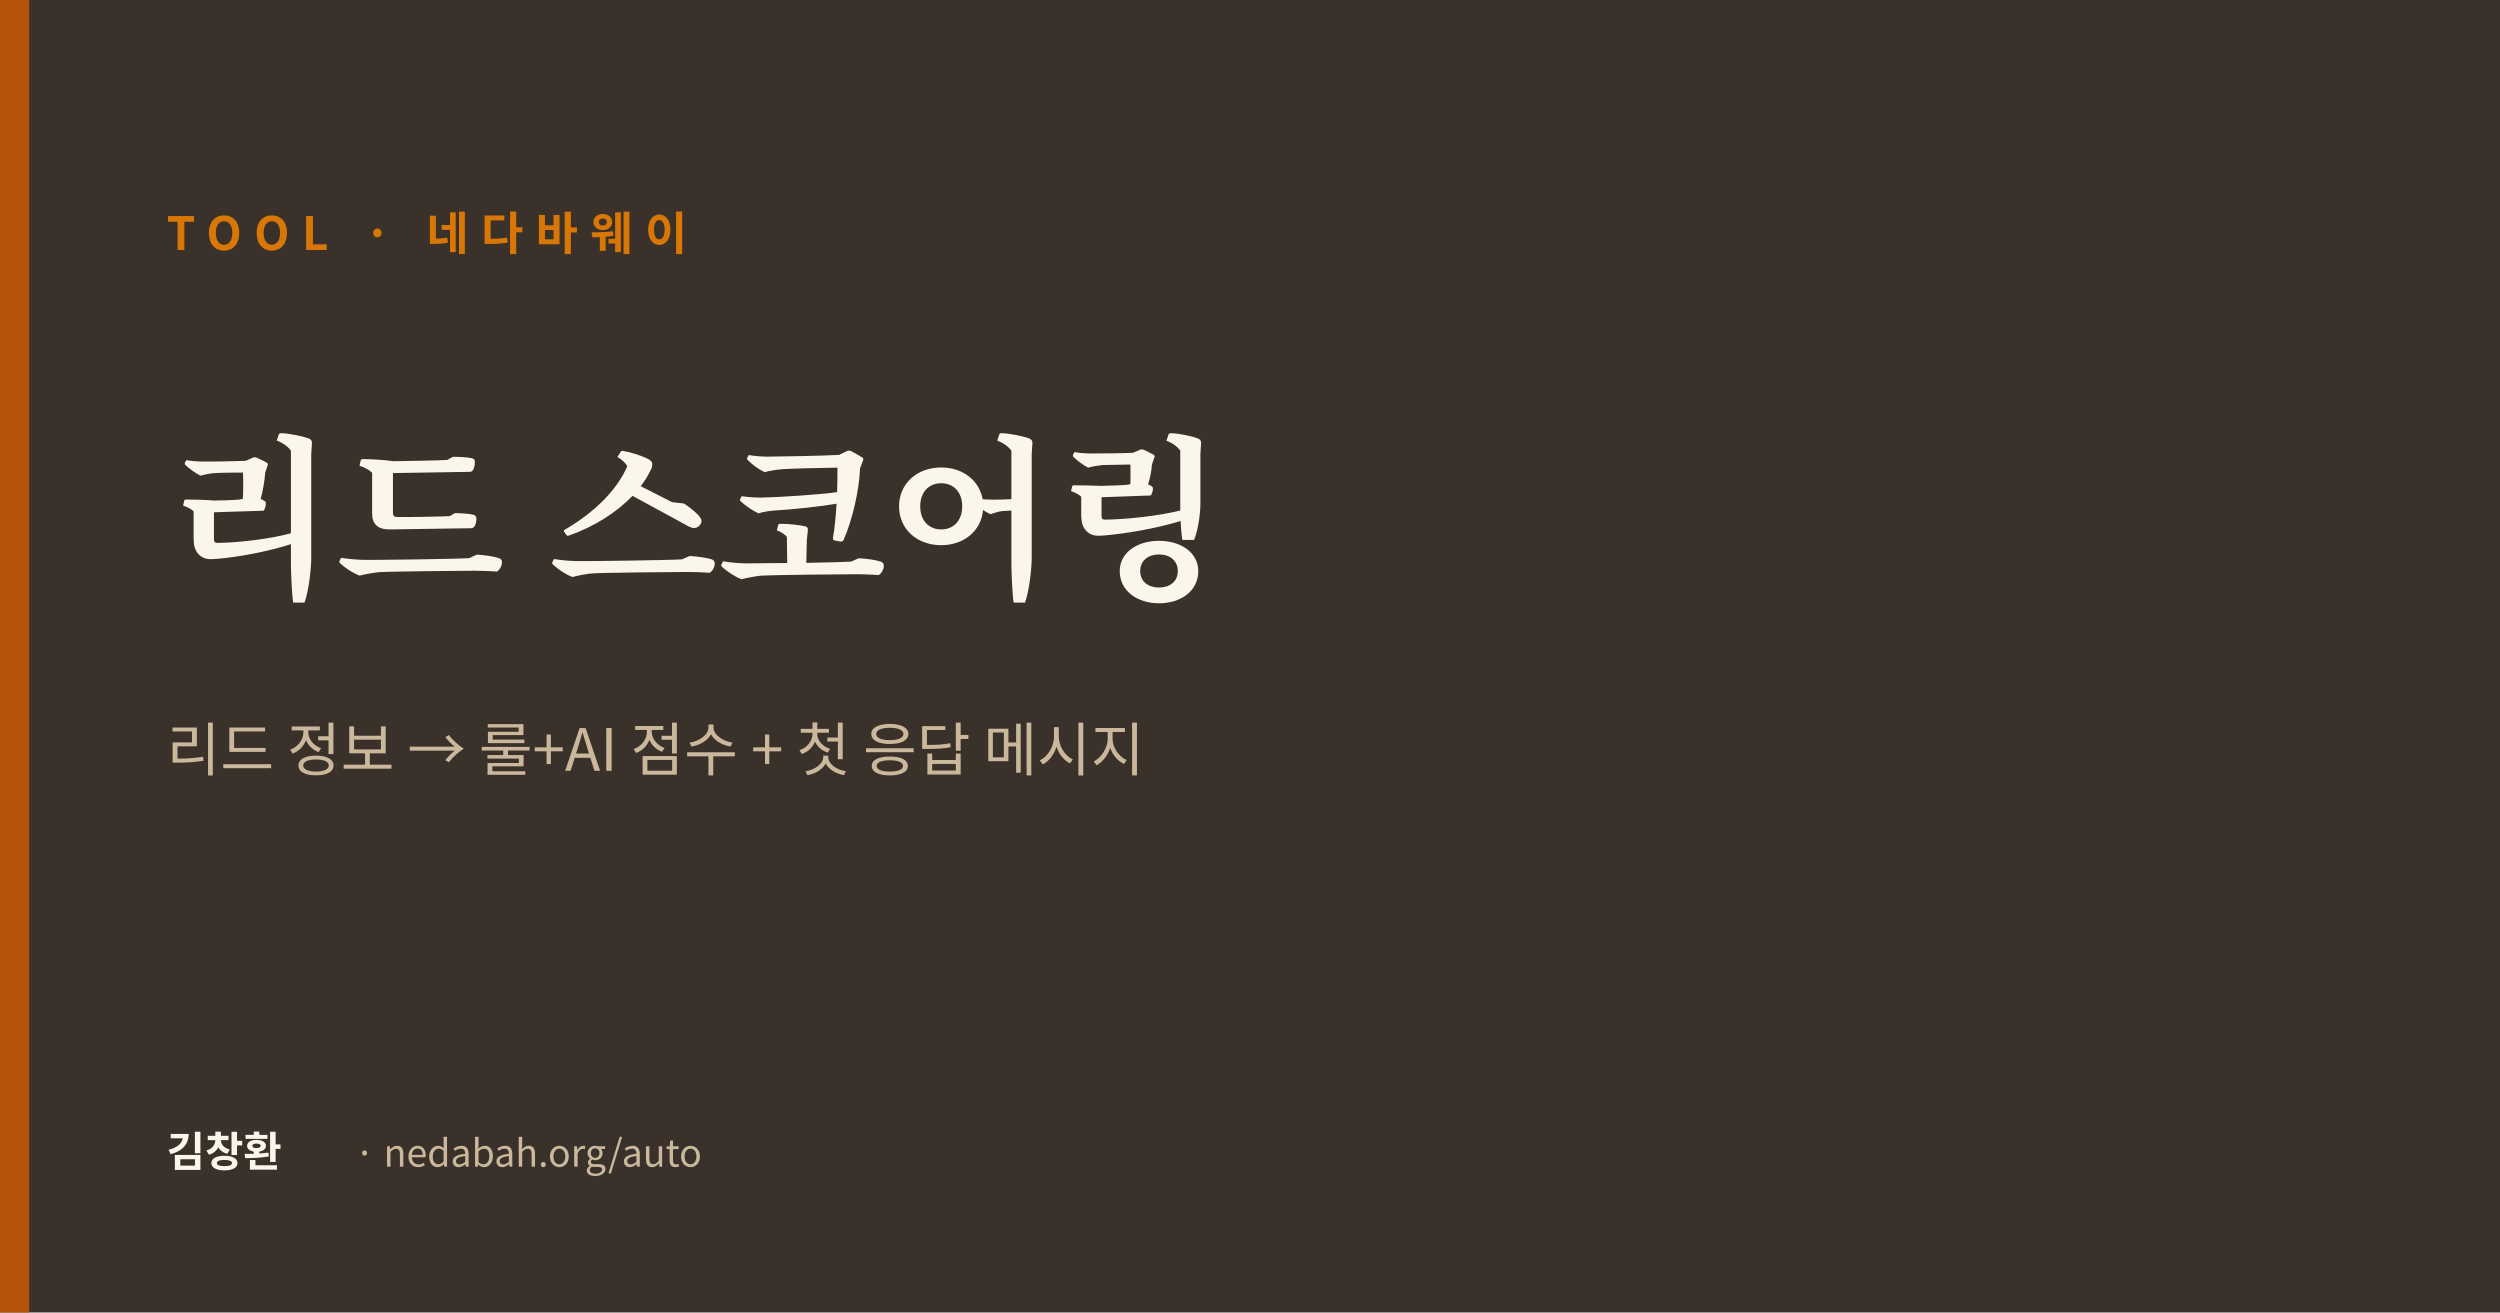
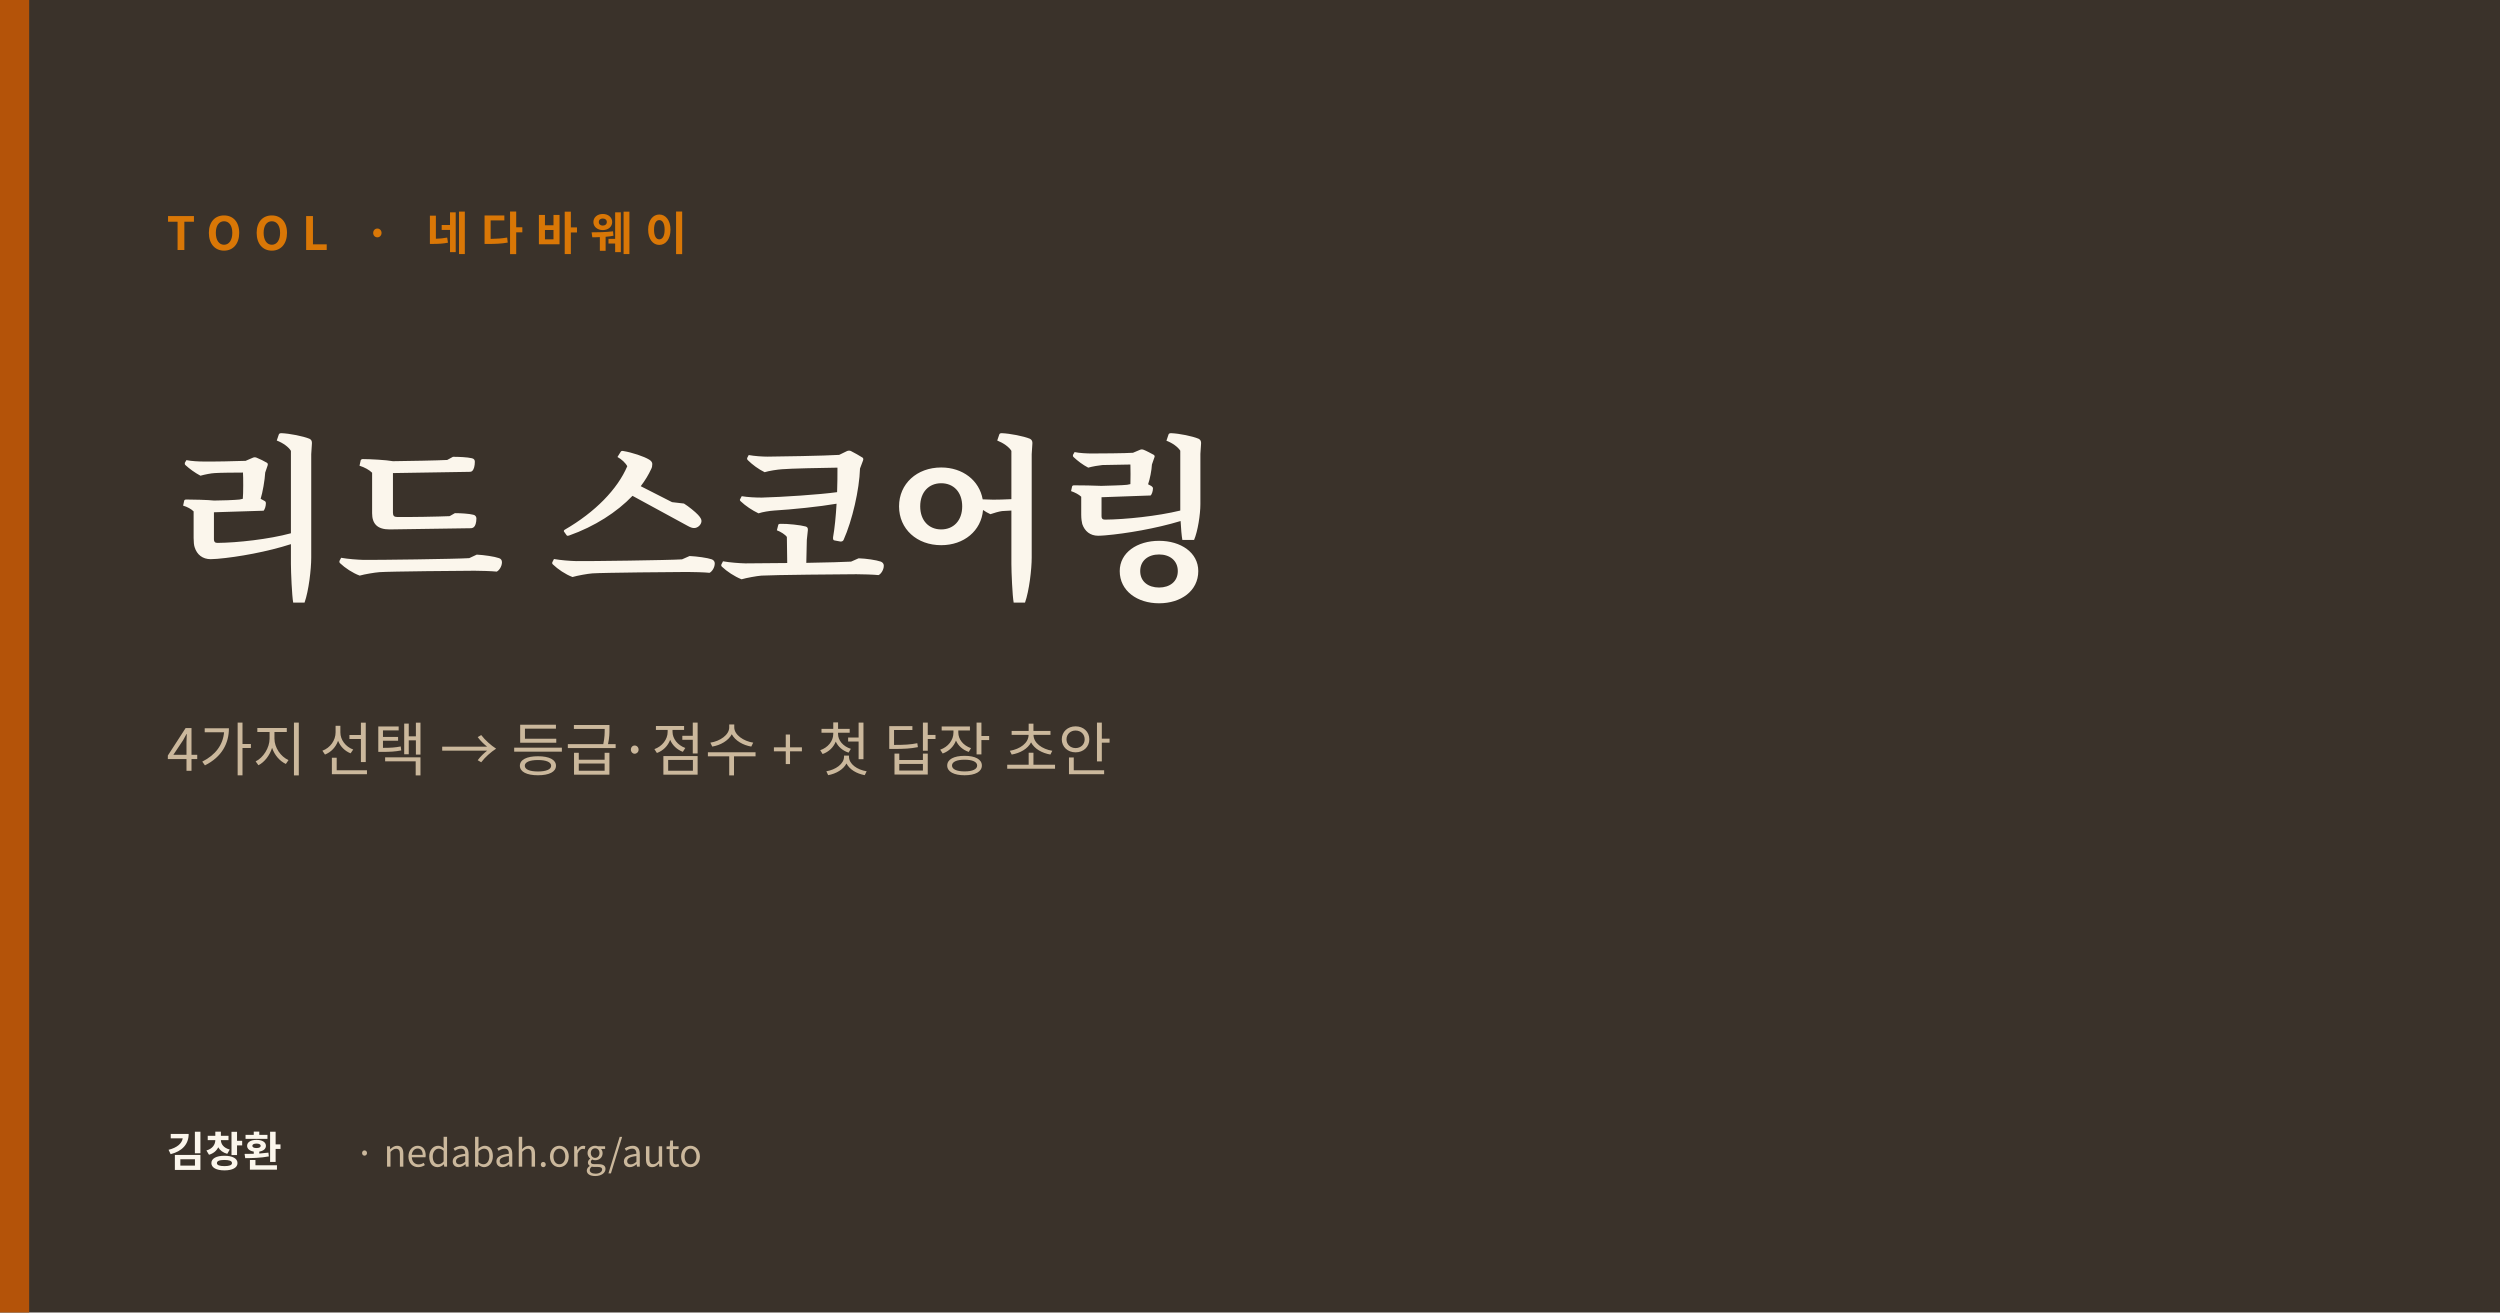
<svg xmlns="http://www.w3.org/2000/svg" viewBox="0 0 1200 630" width="1200" height="630" role="img" aria-label="리드 스코어링 — 네다바웨이">
  <rect width="1200" height="630" fill="#3a322a" />
  <rect x="0" y="0" width="14" height="630" fill="#b45309" />
  <text x="80" y="120" font-family="'Pretendard', 'Noto Sans CJK KR', 'Apple SD Gothic Neo', 'Malgun Gothic', sans-serif" font-size="22" font-weight="700" letter-spacing="6" fill="#d97706">TOOL · 네다바웨이</text>
  <text x="80" y="280" font-family="'Noto Serif CJK KR', 'Nanum Myeongjo', serif" font-size="84" font-weight="700" fill="#fbf6ec">리드 스코어링</text>
-   <text x="80" y="370" font-family="'Pretendard', 'Noto Sans CJK KR', 'Apple SD Gothic Neo', 'Malgun Gothic', sans-serif" font-size="28" font-weight="500" fill="#cbb89c">리드 정보 → 룰+AI 점수 + 첫 응답 메시지</text>
+   <text x="80" y="370" font-family="'Pretendard', 'Noto Sans CJK KR', 'Apple SD Gothic Neo', 'Malgun Gothic', sans-serif" font-size="28" font-weight="500" fill="#cbb89c">4가지 선택 → 등급·점수 + 첫 답장 초안</text>
  <text x="80" y="560" font-family="'Pretendard', 'Noto Sans CJK KR', 'Apple SD Gothic Neo', 'Malgun Gothic', sans-serif" font-size="20" font-weight="700" fill="#fbf6ec">김창환</text>
  <text x="170" y="560" font-family="'Pretendard', 'Noto Sans CJK KR', 'Apple SD Gothic Neo', 'Malgun Gothic', sans-serif" font-size="18" font-weight="400" fill="#cbb89c">· nedabah.org/auto</text>
</svg>
